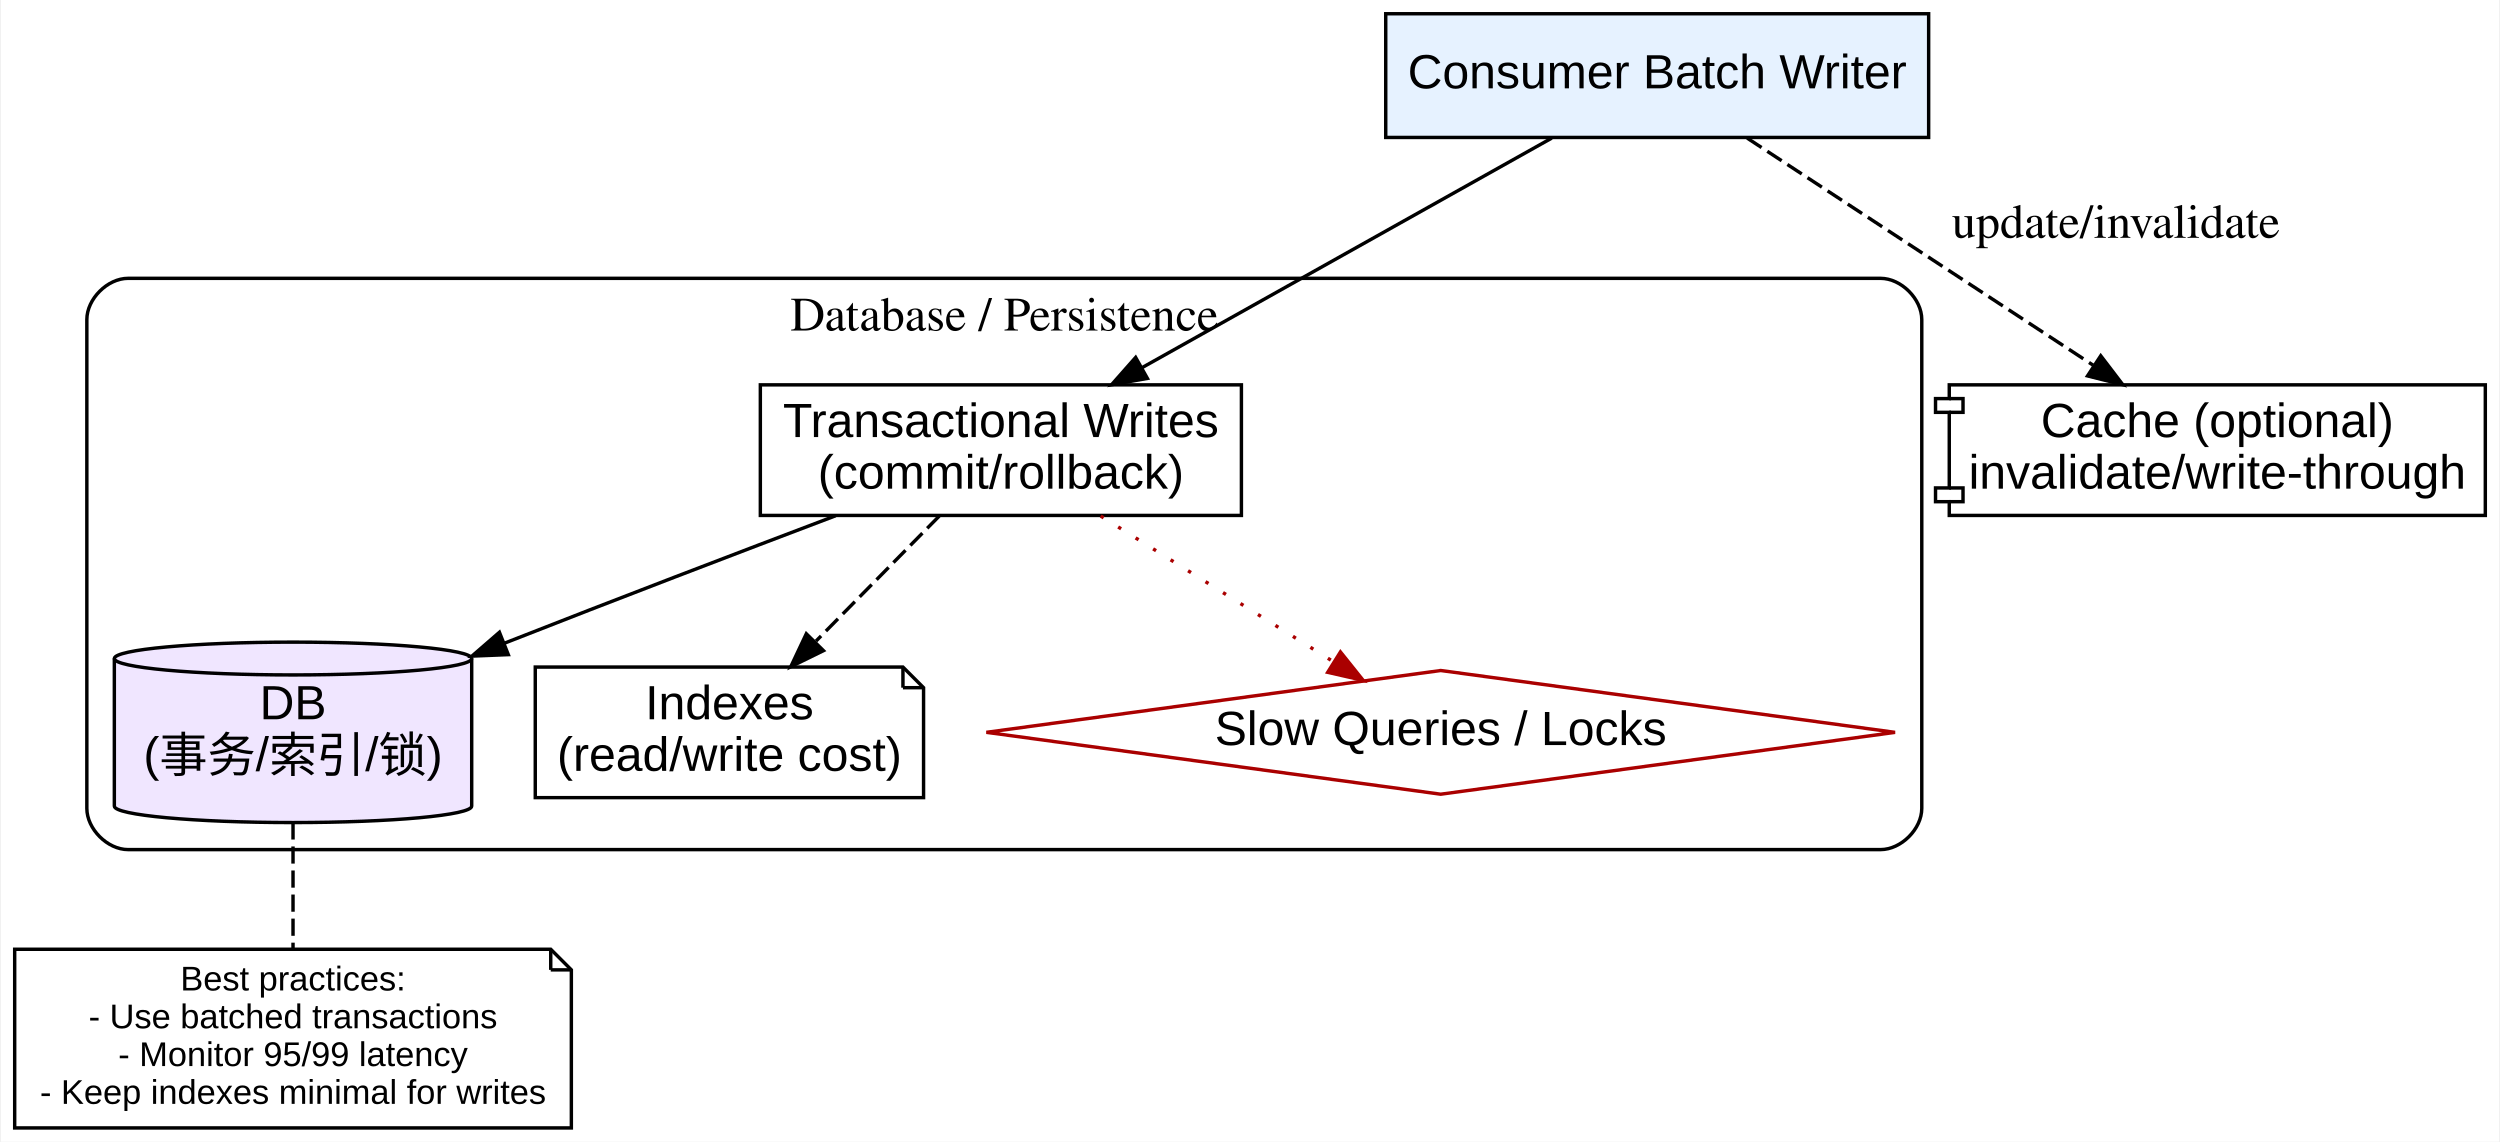
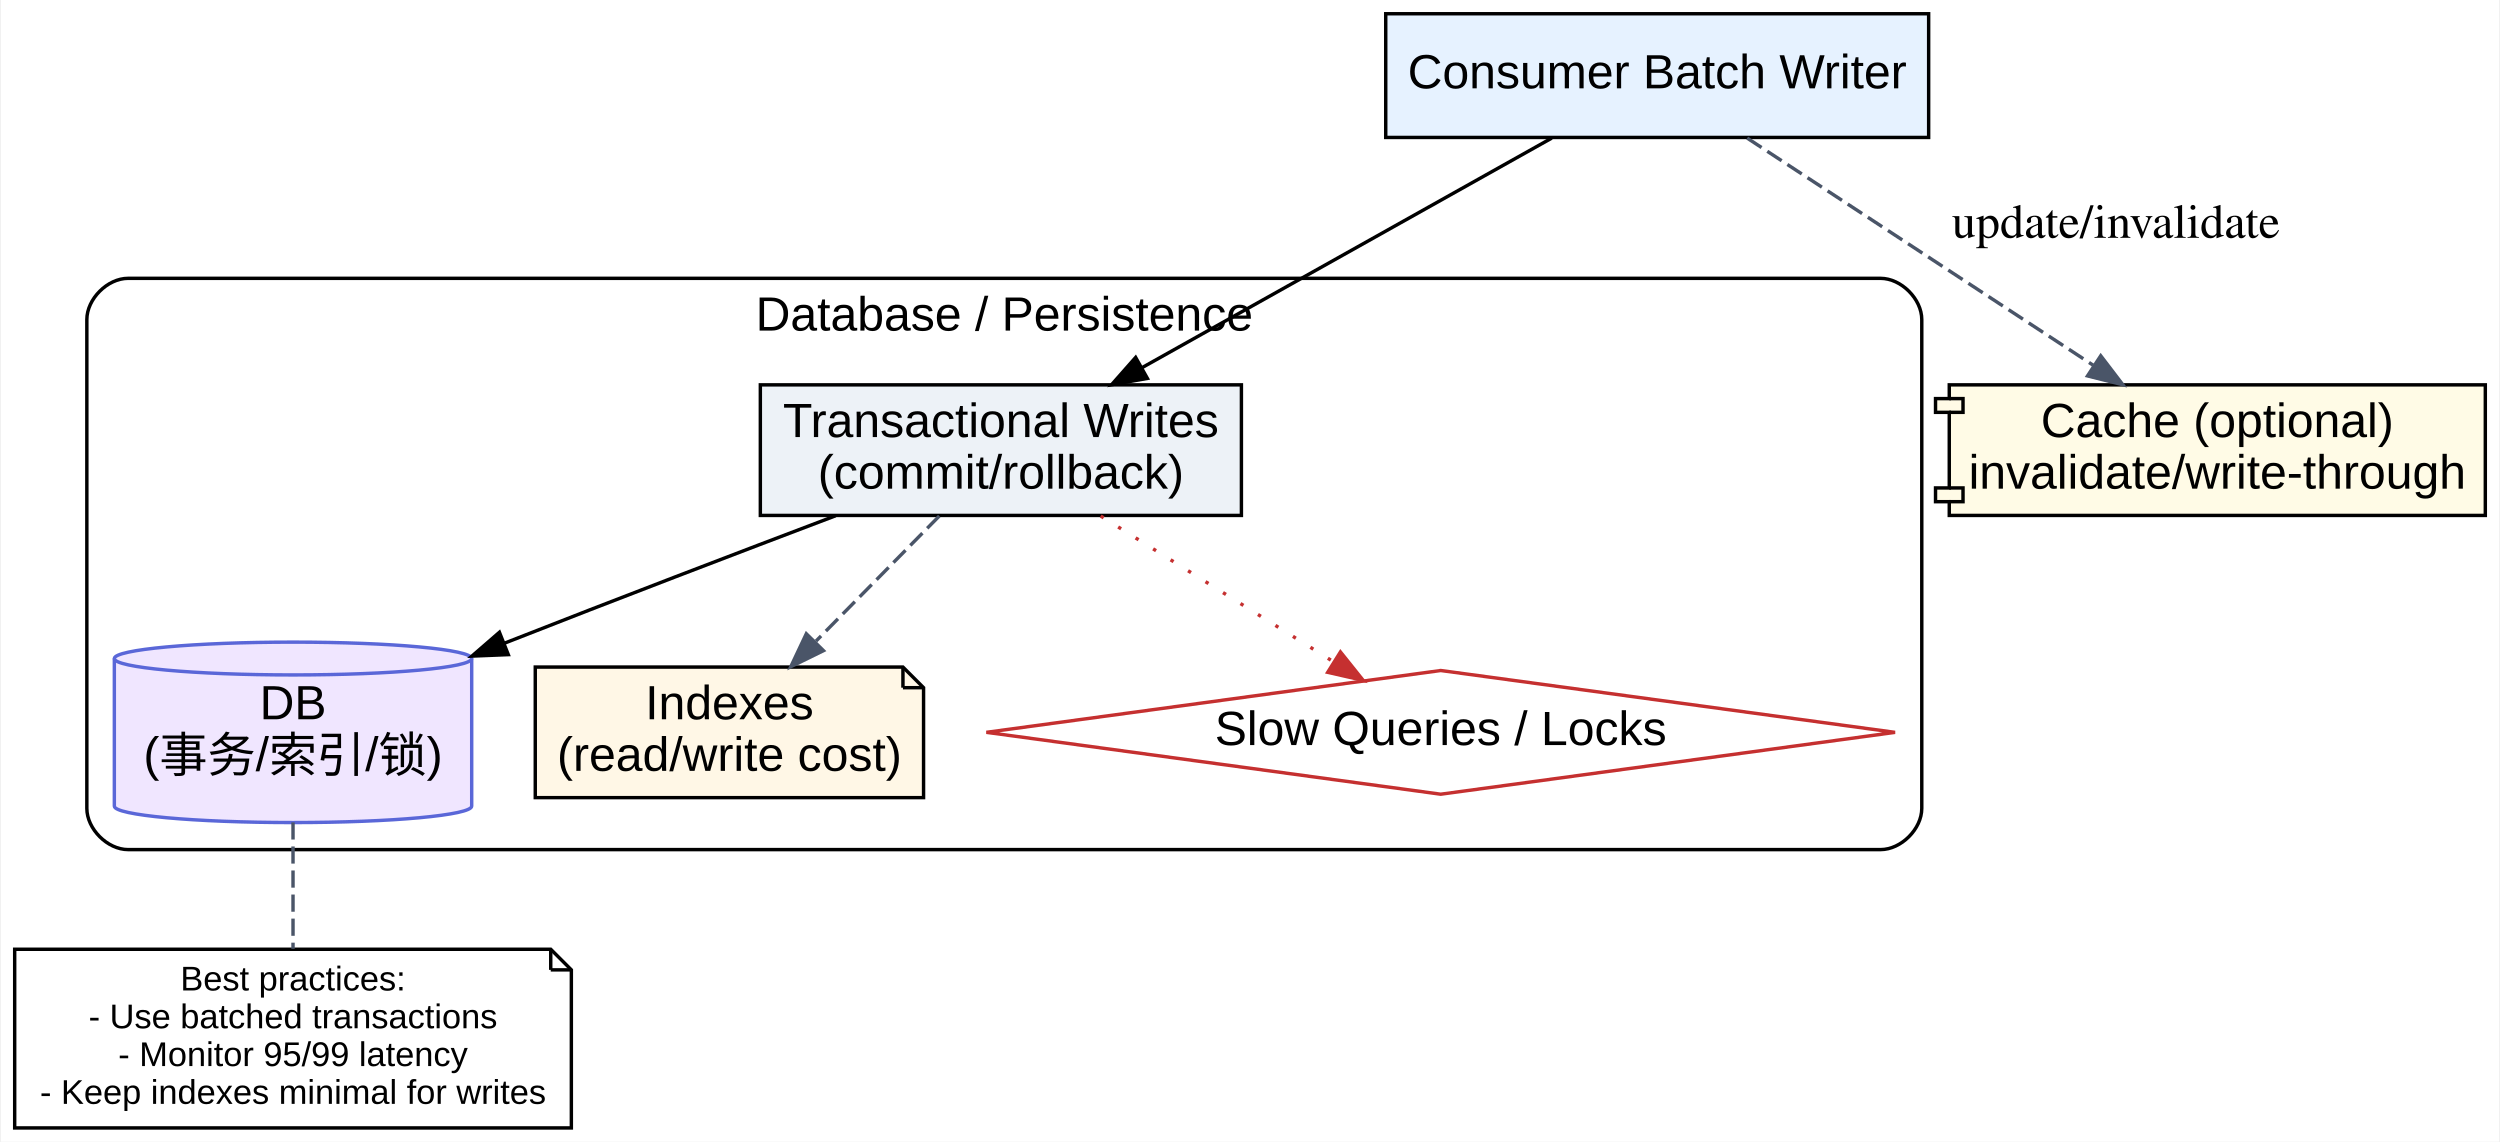
<svg xmlns="http://www.w3.org/2000/svg" width="727pt" height="332pt" viewBox="0.00 0.00 727.00 332.25">
  <g id="graph0" class="graph" transform="scale(1 1) rotate(0) translate(4 328.25)">
    <polygon fill="white" stroke="transparent" points="-4,4 -4,-328.25 723,-328.25 723,4 -4,4" />
    <g id="clust1" class="cluster">
      <path fill="none" stroke="black" d="M33,-81C33,-81 543,-81 543,-81 549,-81 555,-87 555,-93 555,-93 555,-235.25 555,-235.25 555,-241.25 549,-247.25 543,-247.25 543,-247.25 33,-247.25 33,-247.25 27,-247.25 21,-241.25 21,-235.25 21,-235.25 21,-93 21,-93 21,-87 27,-81 33,-81" />
-       <text text-anchor="middle" x="288" y="-232.05" font-family="Times,serif" font-size="14.00">Database / Persistence</text>
+       <text text-anchor="middle" x="288" y="-232.05" font-family="Arial" font-size="14.00">Database / Persistence</text>
    </g>
    <g id="node1" class="node">
-       <path fill="#f0e6ff" stroke="black" d="M133,-136.6C133,-139.24 109.69,-141.38 81,-141.38 52.31,-141.38 29,-139.24 29,-136.6 29,-136.6 29,-93.65 29,-93.65 29,-91.01 52.31,-88.87 81,-88.87 109.69,-88.87 133,-91.01 133,-93.65 133,-93.65 133,-136.6 133,-136.6" />
-       <path fill="none" stroke="black" d="M133,-136.6C133,-133.97 109.69,-131.83 81,-131.83 52.31,-131.83 29,-133.97 29,-136.6" />
+       <path fill="#f0e6ff" stroke="#5a67d8" d="M133,-136.6C133,-139.24 109.69,-141.38 81,-141.38 52.31,-141.38 29,-139.24 29,-136.6 29,-136.6 29,-93.65 29,-93.65 29,-91.01 52.31,-88.87 81,-88.87 109.69,-88.87 133,-91.01 133,-93.65 133,-93.65 133,-136.6 133,-136.6" />
+       <path fill="none" stroke="#5a67d8" d="M133,-136.6C133,-133.97 109.69,-131.83 81,-131.83 52.31,-131.83 29,-133.97 29,-136.6" />
      <text text-anchor="middle" x="81" y="-118.92" font-family="Arial" font-size="14.00">DB</text>
      <text text-anchor="middle" x="81" y="-103.92" font-family="Arial" font-size="14.00">(事务/索引/锁)</text>
    </g>
    <g id="node7" class="node">
      <polygon fill="none" stroke="black" points="156,-52 0,-52 0,0 162,0 162,-46 156,-52" />
      <polyline fill="none" stroke="black" points="156,-52 156,-46 " />
      <polyline fill="none" stroke="black" points="162,-46 156,-46 " />
      <text text-anchor="middle" x="81" y="-40" font-family="Arial" font-size="10.00">Best practices:</text>
      <text text-anchor="middle" x="81" y="-29" font-family="Arial" font-size="10.00">- Use batched transactions</text>
      <text text-anchor="middle" x="81" y="-18" font-family="Arial" font-size="10.00">- Monitor 95/99 latency</text>
      <text text-anchor="middle" x="81" y="-7" font-family="Arial" font-size="10.00">- Keep indexes minimal for writes</text>
    </g>
    <g id="edge6" class="edge">
-       <path fill="none" stroke="black" stroke-dasharray="5,2" d="M81,-88.92C81,-77.37 81,-63.7 81,-52.14" />
+       <path fill="none" stroke="#4a5568" stroke-dasharray="5,2" d="M81,-88.92C81,-77.37 81,-63.7 81,-52.14" />
    </g>
    <g id="node2" class="node">
-       <polygon fill="none" stroke="black" points="357,-216.25 217,-216.25 217,-178.25 357,-178.25 357,-216.25" />
+       <polygon fill="#edf2f7" stroke="black" points="357,-216.25 217,-216.25 217,-178.25 357,-178.25 357,-216.25" />
      <text text-anchor="middle" x="287" y="-201.05" font-family="Arial" font-size="14.00">Transactional Writes</text>
      <text text-anchor="middle" x="287" y="-186.05" font-family="Arial" font-size="14.00">(commit/rollback)</text>
    </g>
    <g id="edge2" class="edge">
      <path fill="none" stroke="black" d="M238.91,-178.16C210.88,-167.54 174.88,-153.79 143,-141.25 142.8,-141.17 142.59,-141.09 142.39,-141.01" />
      <polygon fill="black" stroke="black" points="143.65,-137.74 133.06,-137.31 141.07,-144.25 143.65,-137.74" />
    </g>
    <g id="node3" class="node">
-       <polygon fill="none" stroke="black" points="258.5,-134.12 151.5,-134.12 151.5,-96.12 264.5,-96.12 264.5,-128.12 258.5,-134.12" />
+       <polygon fill="#fff7e6" stroke="black" points="258.5,-134.12 151.5,-134.12 151.5,-96.12 264.5,-96.12 264.5,-128.12 258.5,-134.12" />
      <polyline fill="none" stroke="black" points="258.5,-134.12 258.5,-128.12 " />
      <polyline fill="none" stroke="black" points="264.5,-128.12 258.5,-128.12 " />
      <text text-anchor="middle" x="208" y="-118.92" font-family="Arial" font-size="14.00">Indexes</text>
      <text text-anchor="middle" x="208" y="-103.92" font-family="Arial" font-size="14.00">(read/write cost)</text>
    </g>
    <g id="edge3" class="edge">
-       <path fill="none" stroke="black" stroke-dasharray="5,2" d="M269.07,-178.07C258.47,-167.31 244.87,-153.52 233.2,-141.68" />
-       <polygon fill="black" stroke="black" points="235.37,-138.9 225.86,-134.23 230.38,-143.81 235.37,-138.9" />
+       <path fill="none" stroke="#4a5568" stroke-dasharray="5,2" d="M269.07,-178.07C258.47,-167.31 244.87,-153.52 233.2,-141.68" />
+       <polygon fill="#4a5568" stroke="#4a5568" points="235.37,-138.9 225.86,-134.23 230.38,-143.81 235.37,-138.9" />
    </g>
    <g id="node4" class="node">
-       <polygon fill="none" stroke="#aa0000" points="415,-133.12 282.78,-115.13 415,-97.12 547.22,-115.12 415,-133.12" />
+       <polygon fill="none" stroke="#c53030" points="415,-133.12 282.78,-115.13 415,-97.12 547.22,-115.12 415,-133.12" />
      <text text-anchor="middle" x="415" y="-111.42" font-family="Arial" font-size="14.00">Slow Queries / Locks</text>
    </g>
    <g id="edge4" class="edge">
-       <path fill="none" stroke="#aa0000" stroke-dasharray="1,5" d="M316.05,-178.07C336.22,-165.44 363.08,-148.63 383.73,-135.7" />
-       <polygon fill="#aa0000" stroke="#aa0000" points="385.82,-138.52 392.44,-130.25 382.11,-132.59 385.82,-138.52" />
+       <path fill="none" stroke="#c53030" stroke-dasharray="1,5" d="M316.05,-178.07C336.22,-165.44 363.08,-148.63 383.73,-135.7" />
+       <polygon fill="#c53030" stroke="#c53030" points="385.82,-138.52 392.44,-130.25 382.11,-132.59 385.82,-138.52" />
    </g>
    <g id="node5" class="node">
      <polygon fill="#e6f2ff" stroke="black" points="557,-324.25 399,-324.25 399,-288.25 557,-288.25 557,-324.25" />
      <text text-anchor="middle" x="478" y="-302.55" font-family="Arial" font-size="14.00">Consumer Batch Writer</text>
    </g>
    <g id="edge1" class="edge">
      <path fill="none" stroke="black" d="M447.31,-288.06C414.94,-269.92 363.76,-241.25 327.96,-221.19" />
      <polygon fill="black" stroke="black" points="329.64,-218.13 319.21,-216.29 326.22,-224.23 329.64,-218.13" />
    </g>
    <g id="node6" class="node">
-       <polygon fill="none" stroke="black" points="719,-216.25 563,-216.25 563,-212.25 559,-212.25 559,-208.25 563,-208.25 563,-186.25 559,-186.25 559,-182.25 563,-182.25 563,-178.25 719,-178.25 719,-216.25" />
+       <polygon fill="#fffbe6" stroke="black" points="719,-216.25 563,-216.25 563,-212.25 559,-212.25 559,-208.25 563,-208.25 563,-186.25 559,-186.25 559,-182.25 563,-182.25 563,-178.25 719,-178.25 719,-216.25" />
      <polyline fill="none" stroke="black" points="563,-212.25 567,-212.25 567,-208.25 563,-208.25 " />
      <polyline fill="none" stroke="black" points="563,-186.25 567,-186.25 567,-182.25 563,-182.25 " />
      <text text-anchor="middle" x="641" y="-201.05" font-family="Arial" font-size="14.00">Cache (optional)</text>
      <text text-anchor="middle" x="641" y="-186.05" font-family="Arial" font-size="14.00">invalidate/write-through</text>
    </g>
    <g id="edge5" class="edge">
-       <path fill="none" stroke="black" stroke-dasharray="5,2" d="M504.19,-288.06C531.46,-270.15 574.39,-241.98 604.88,-221.96" />
-       <polygon fill="black" stroke="black" points="607.08,-224.71 613.51,-216.29 603.23,-218.85 607.08,-224.71" />
+       <path fill="none" stroke="#4a5568" stroke-dasharray="5,2" d="M504.19,-288.06C531.46,-270.15 574.39,-241.98 604.88,-221.96" />
+       <polygon fill="#4a5568" stroke="#4a5568" points="607.08,-224.71 613.51,-216.29 603.23,-218.85 607.08,-224.71" />
      <text text-anchor="middle" x="611.5" y="-259.05" font-family="Times,serif" font-size="14.00">update/invalidate</text>
    </g>
  </g>
</svg>
